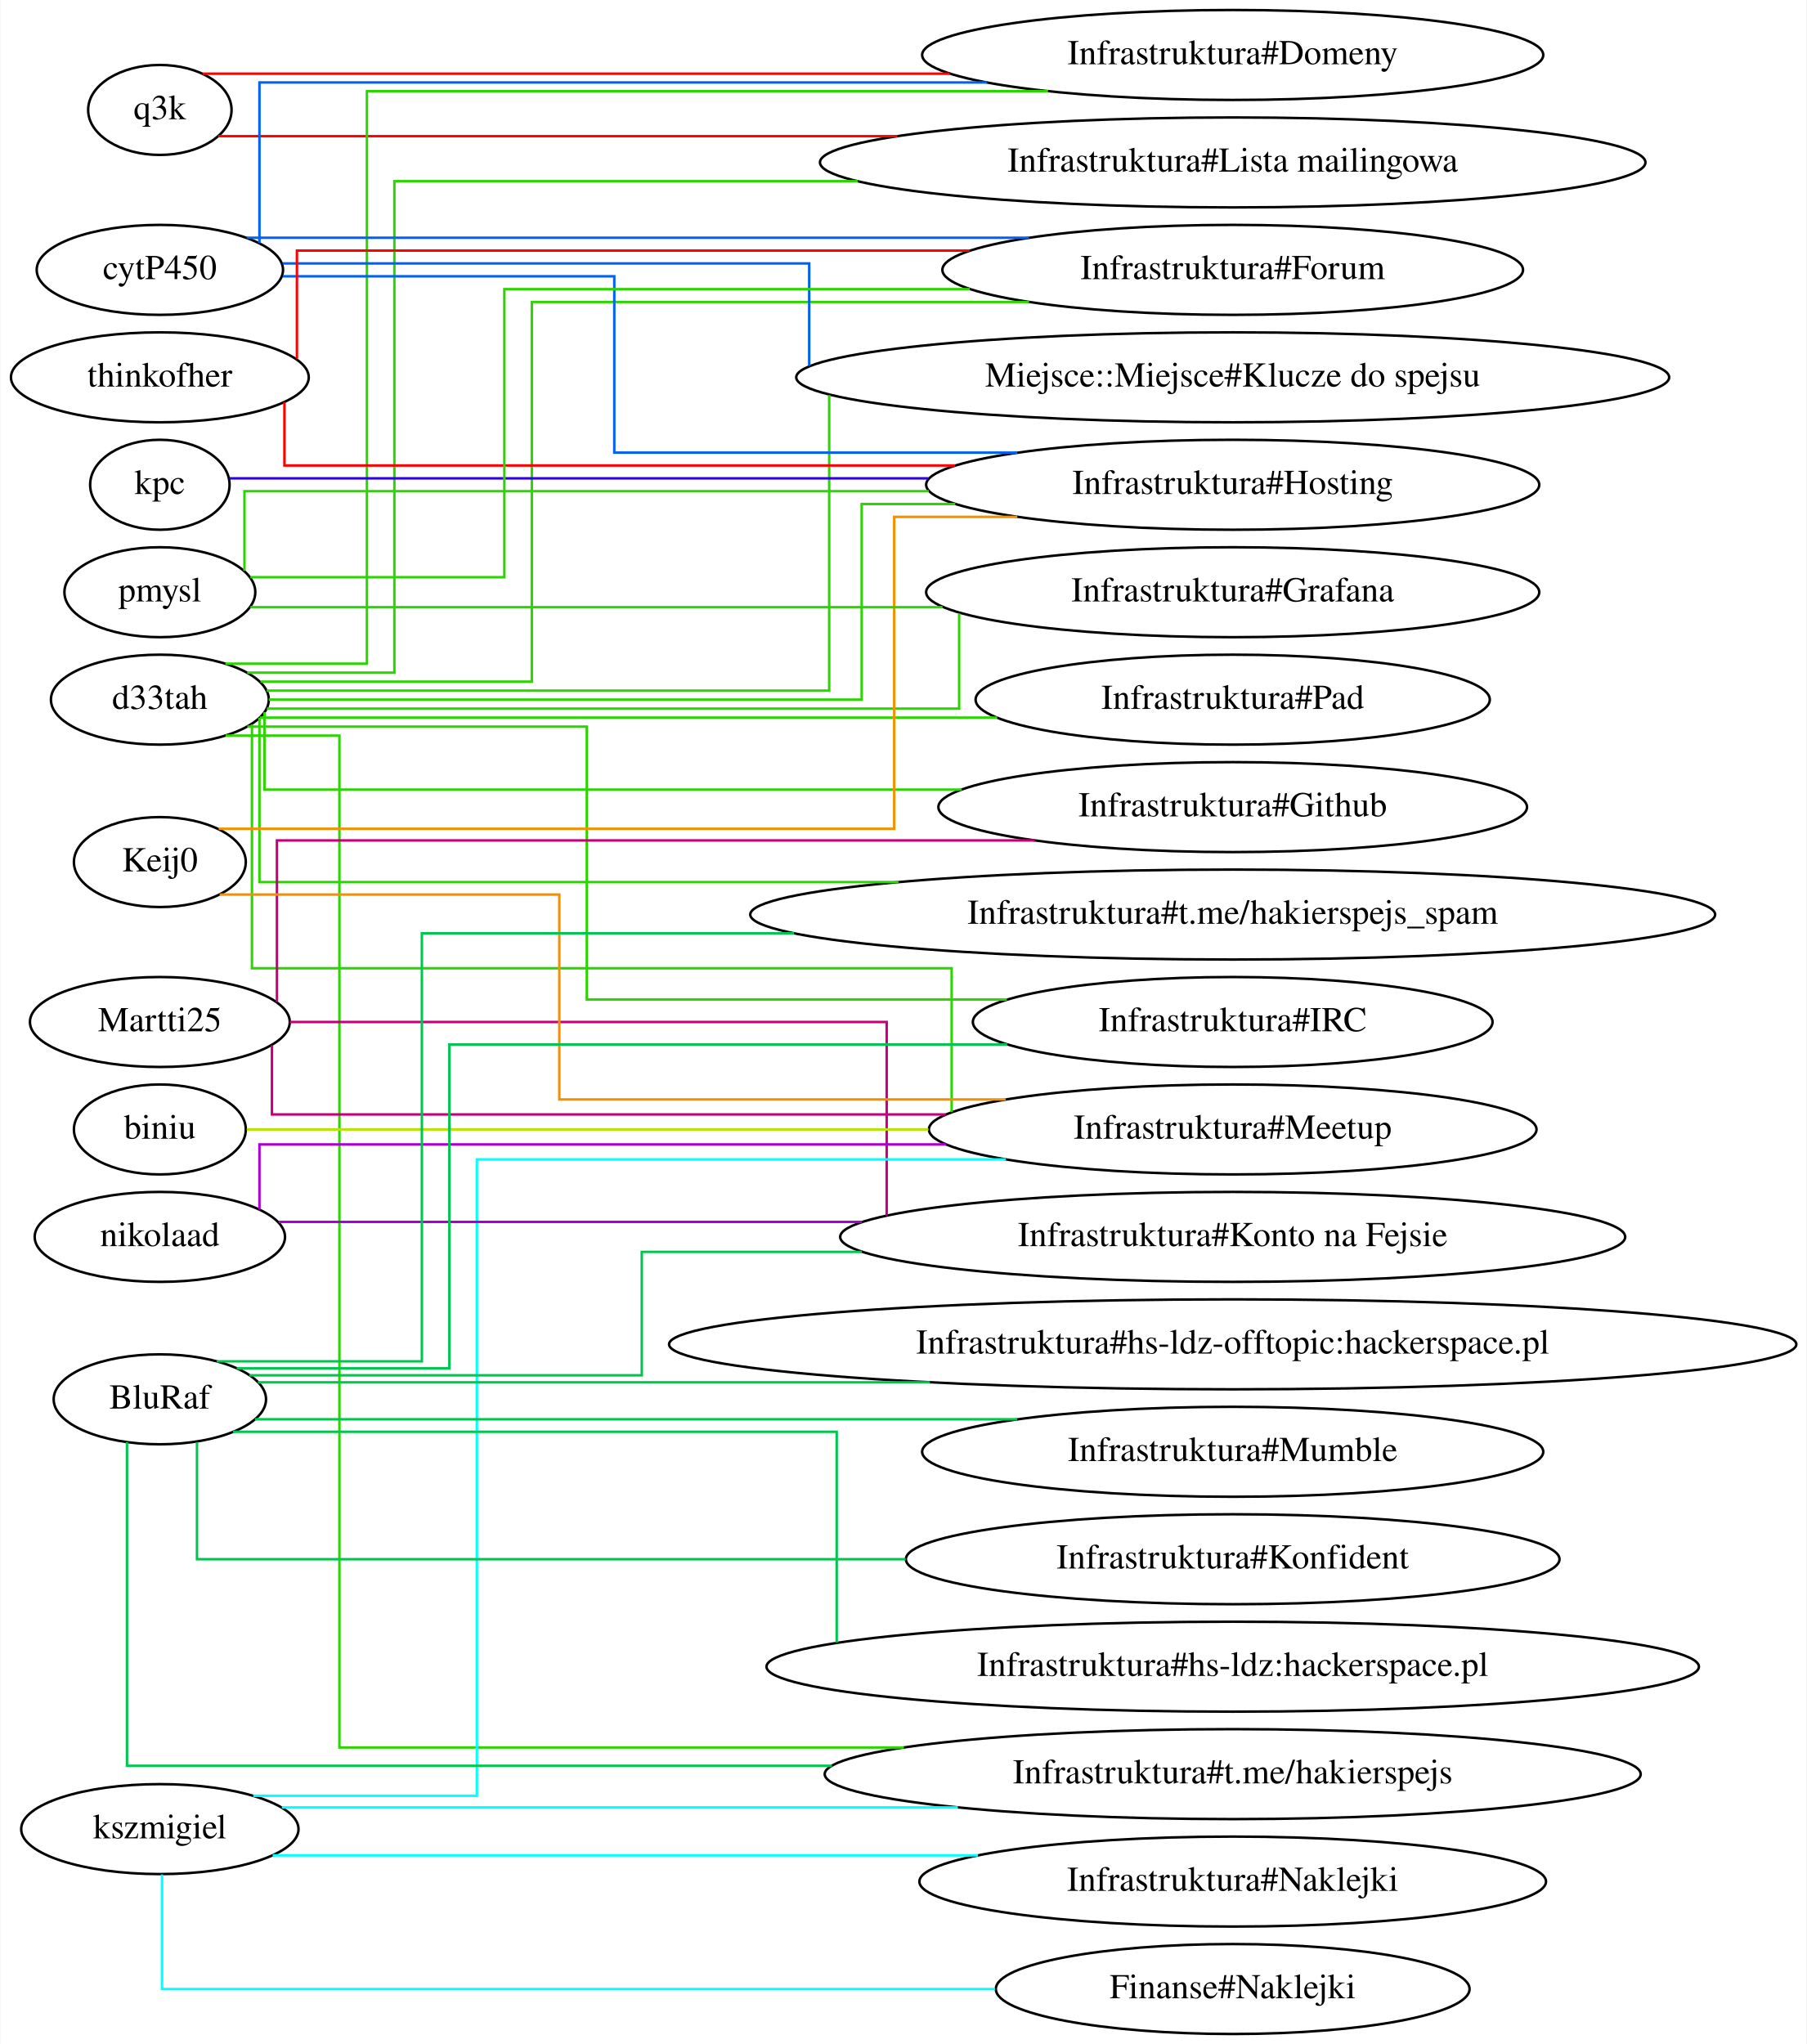
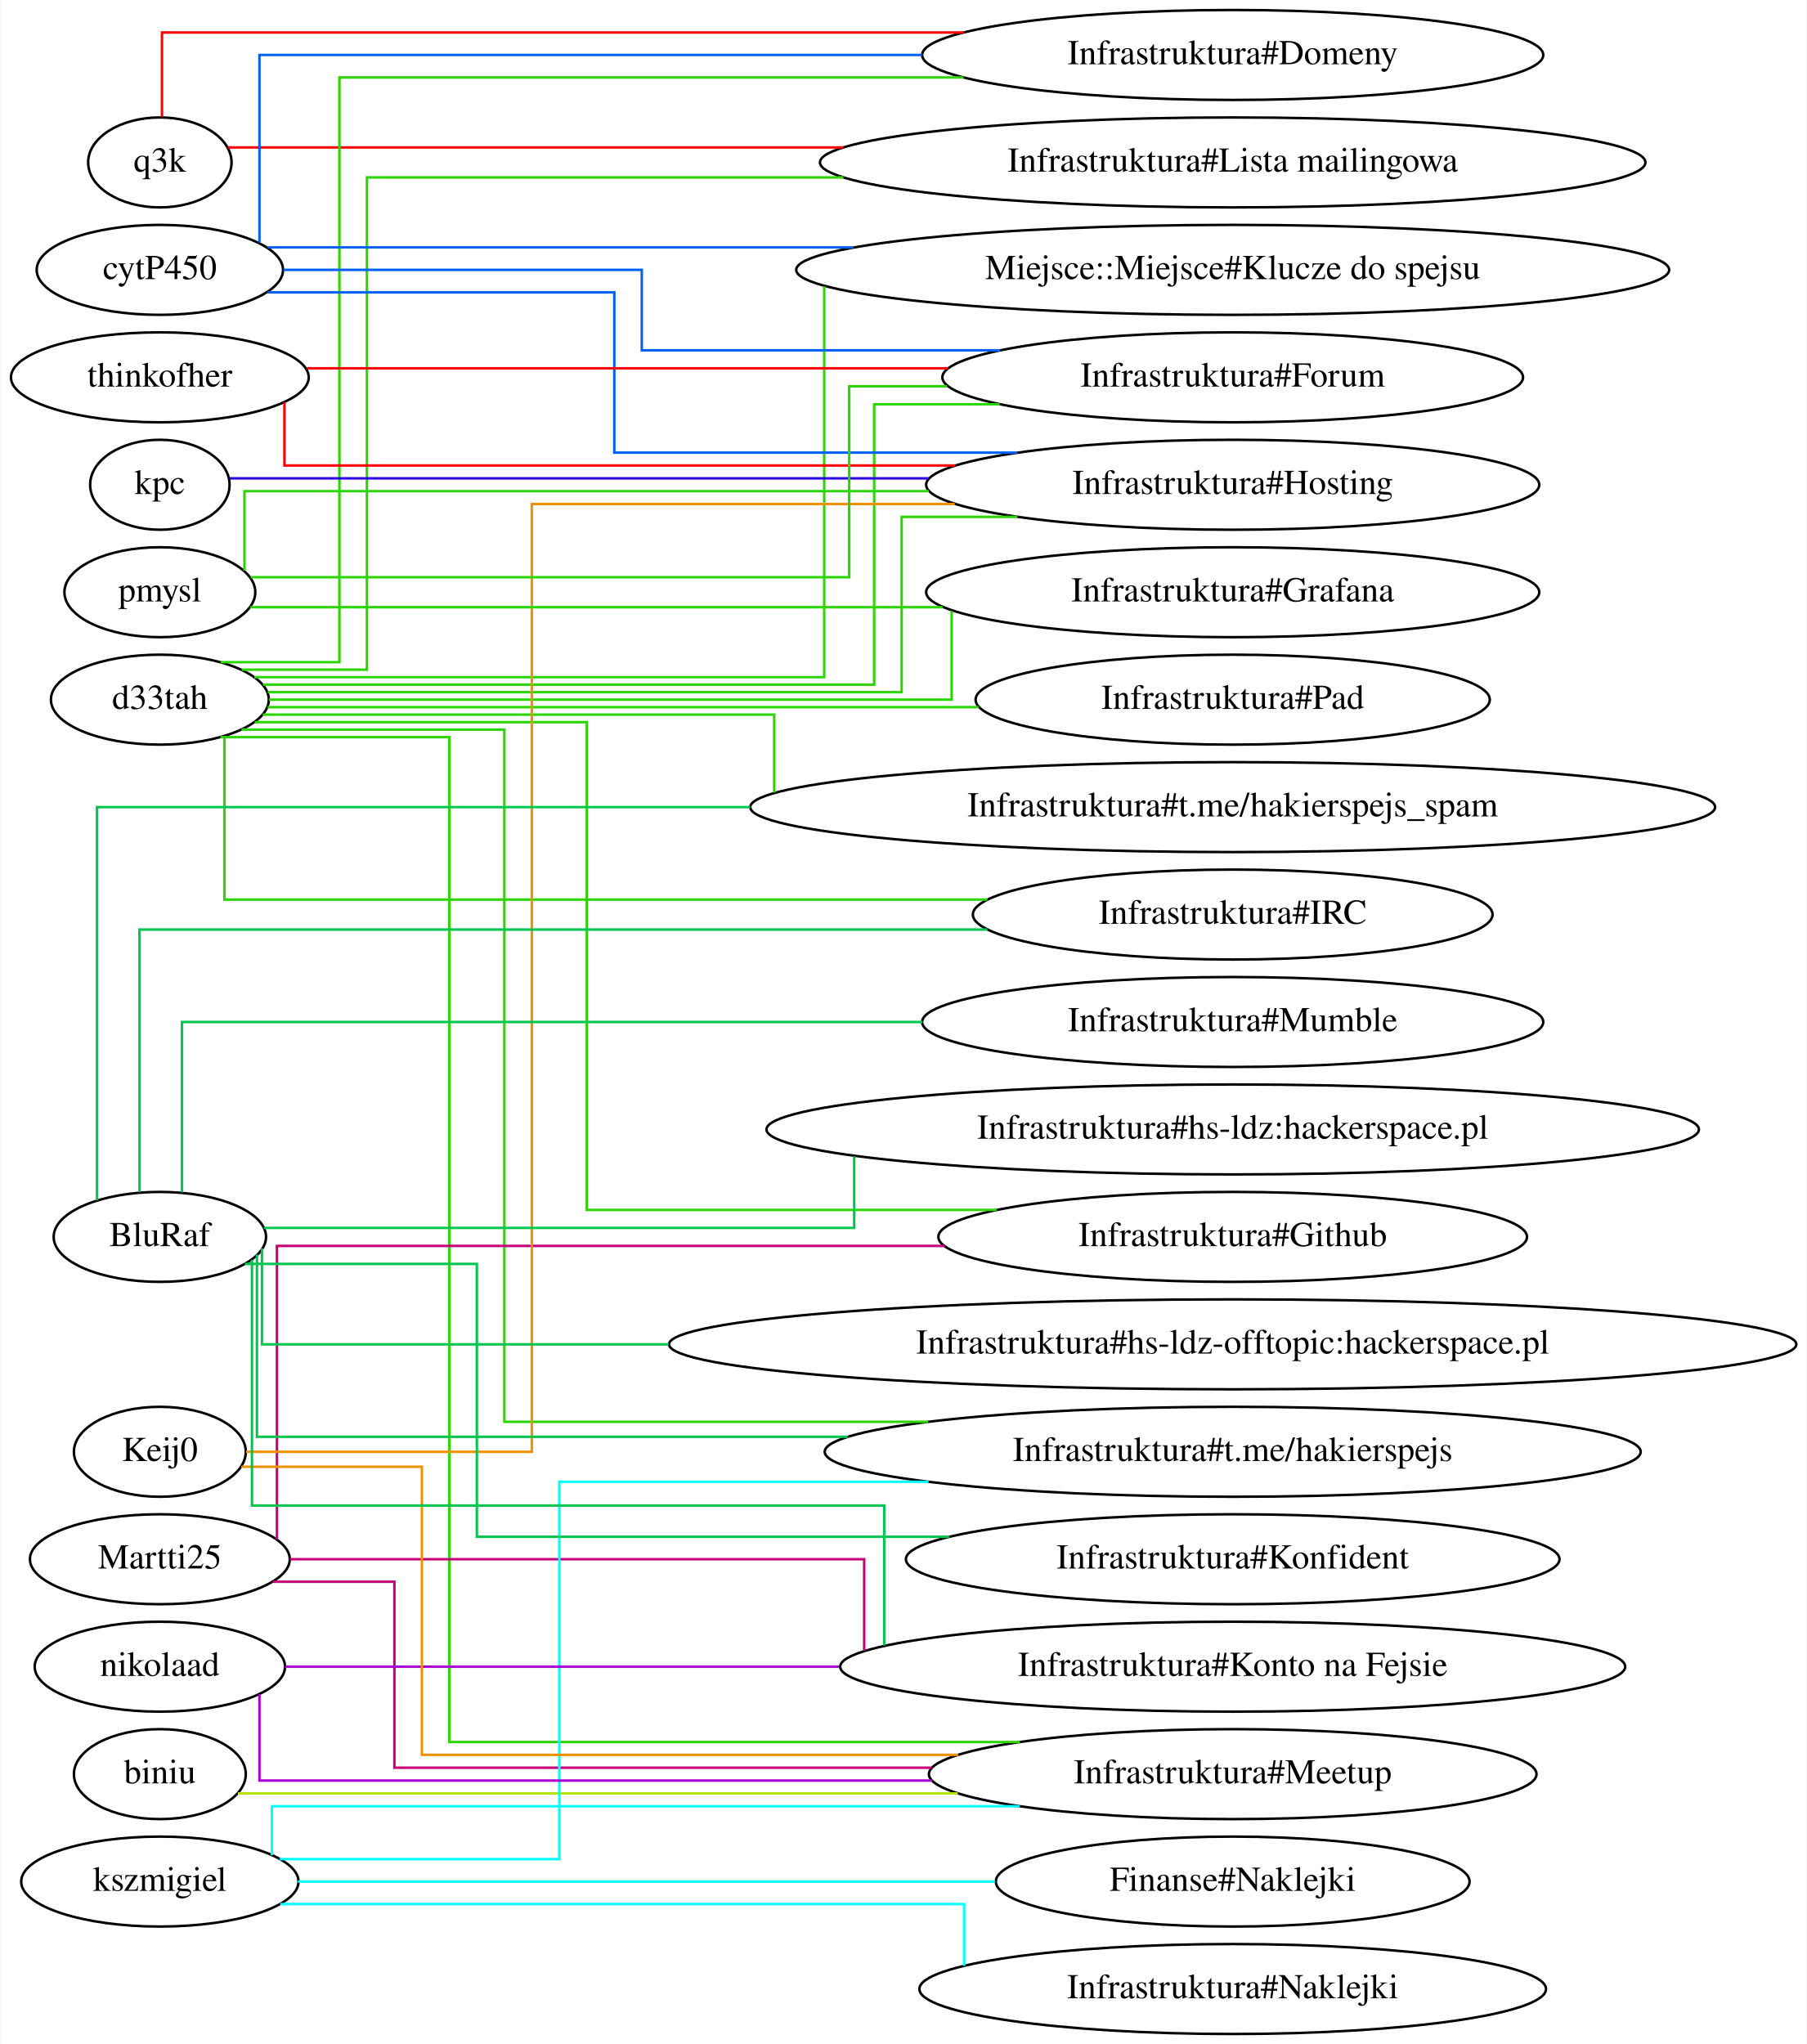
<svg xmlns="http://www.w3.org/2000/svg" width="723pt" height="818pt" viewBox="0.00 0.00 722.65 818.00">
  <g id="graph0" class="graph" transform="scale(1 1) rotate(0) translate(4 814)">
    <polygon fill="#ffffff" stroke="transparent" points="-4,4 -4,-814 718.649,-814 718.649,4 -4,4" />
    <g id="node1" class="node">
-       <ellipse fill="none" stroke="#000000" cx="59.795" cy="-770" rx="28.695" ry="18" />
-       <text text-anchor="middle" x="59.795" y="-766.3" font-family="Times,serif" font-size="14.00" fill="#000000">q3k</text>
+       <ellipse fill="none" stroke="#000000" cx="59.795" cy="-749" rx="28.695" ry="18" />
+       <text text-anchor="middle" x="59.795" y="-745.3" font-family="Times,serif" font-size="14.00" fill="#000000">q3k</text>
    </g>
    <g id="node2" class="node">
+       <ellipse fill="none" stroke="#000000" cx="489.119" cy="-792" rx="124.278" ry="18" />
+       <text text-anchor="middle" x="489.119" y="-788.3" font-family="Times,serif" font-size="14.00" fill="#000000">Infrastruktura#Domeny</text>
+     </g>
+     <g id="edge1" class="edge">
+       <path fill="none" stroke="#ff0000" d="M60.649,-767.187C60.649,-782.182 60.649,-801 60.649,-801 60.649,-801 254.63,-801 381.551,-801" />
+     </g>
+     <g id="node3" class="node">
      <ellipse fill="none" stroke="#000000" cx="489.119" cy="-749" rx="165.171" ry="18" />
      <text text-anchor="middle" x="489.119" y="-745.3" font-family="Times,serif" font-size="14.00" fill="#000000">Infrastruktura#Lista mailingowa</text>
    </g>
-     <g id="edge1" class="edge">
-       <path fill="none" stroke="#ff0000" d="M83.182,-759.5C133.927,-759.5 257.418,-759.5 354.969,-759.5" />
-     </g>
-     <g id="node3" class="node">
-       <ellipse fill="none" stroke="#000000" cx="489.119" cy="-792" rx="124.278" ry="18" />
-       <text text-anchor="middle" x="489.119" y="-788.3" font-family="Times,serif" font-size="14.00" fill="#000000">Infrastruktura#Domeny</text>
-     </g>
    <g id="edge2" class="edge">
-       <path fill="none" stroke="#ff0000" d="M76.89,-784.5C126.172,-784.5 271.648,-784.5 375.806,-784.5" />
+       <path fill="none" stroke="#ff0000" d="M86.977,-755C135.915,-755 242.234,-755 333.265,-755" />
    </g>
    <g id="node4" class="node">
      <ellipse fill="none" stroke="#000000" cx="59.795" cy="-534" rx="43.592" ry="18" />
      <text text-anchor="middle" x="59.795" y="-530.3" font-family="Times,serif" font-size="14.00" fill="#000000">d33tah</text>
    </g>
    <g id="edge6" class="edge">
-       <path fill="none" stroke="#2bd500" d="M94.743,-544.8C121.427,-544.8 153.649,-544.8 153.649,-544.8 153.649,-544.8 153.649,-741.5 153.649,-741.5 153.649,-741.5 249.725,-741.5 339.046,-741.5" />
-     </g>
-     <g id="edge14" class="edge">
-       <path fill="none" stroke="#2bd500" d="M86.01,-548.4C110.284,-548.4 142.649,-548.4 142.649,-548.4 142.649,-548.4 142.649,-777.5 142.649,-777.5 142.649,-777.5 313.463,-777.5 415.218,-777.5" />
+       <path fill="none" stroke="#2bd500" d="M84.121,-549C104.967,-549 131.649,-549 131.649,-549 131.649,-549 131.649,-783 131.649,-783 131.649,-783 276.127,-783 381.382,-783" />
+     </g>
+     <g id="edge8" class="edge">
+       <path fill="none" stroke="#2bd500" d="M92.541,-546C115.7,-546 142.649,-546 142.649,-546 142.649,-546 142.649,-743 142.649,-743 142.649,-743 241.333,-743 333.368,-743" />
    </g>
    <g id="node5" class="node">
-       <ellipse fill="none" stroke="#000000" cx="489.119" cy="-104" rx="163.271" ry="18" />
-       <text text-anchor="middle" x="489.119" y="-100.3" font-family="Times,serif" font-size="14.00" fill="#000000">Infrastruktura#t.me/hakierspejs</text>
+       <ellipse fill="none" stroke="#000000" cx="489.119" cy="-491" rx="193.066" ry="18" />
+       <text text-anchor="middle" x="489.119" y="-487.3" font-family="Times,serif" font-size="14.00" fill="#000000">Infrastruktura#t.me/hakierspejs_spam</text>
    </g>
    <g id="edge3" class="edge">
-       <path fill="none" stroke="#2bd500" d="M86.143,-519.6C106.65,-519.6 131.649,-519.6 131.649,-519.6 131.649,-519.6 131.649,-114.667 131.649,-114.667 131.649,-114.667 255.607,-114.667 357.534,-114.667" />
+       <path fill="none" stroke="#2bd500" d="M100.945,-528C170.934,-528 305.649,-528 305.649,-528 305.649,-528 305.649,-507.188 305.649,-496.781" />
    </g>
    <g id="node6" class="node">
-       <ellipse fill="none" stroke="#000000" cx="489.119" cy="-491" rx="117.779" ry="18" />
-       <text text-anchor="middle" x="489.119" y="-487.3" font-family="Times,serif" font-size="14.00" fill="#000000">Infrastruktura#Github</text>
+       <ellipse fill="none" stroke="#000000" cx="489.119" cy="-319" rx="117.779" ry="18" />
+       <text text-anchor="middle" x="489.119" y="-315.3" font-family="Times,serif" font-size="14.00" fill="#000000">Infrastruktura#Github</text>
    </g>
    <g id="edge4" class="edge">
-       <path fill="none" stroke="#2bd500" d="M101.649,-528.994C101.649,-519.102 101.649,-498 101.649,-498 101.649,-498 266.045,-498 380.672,-498" />
+       <path fill="none" stroke="#2bd500" d="M97.713,-525C148.048,-525 230.649,-525 230.649,-525 230.649,-525 230.649,-329.8 230.649,-329.8 230.649,-329.8 320.873,-329.8 394.709,-329.8" />
    </g>
    <g id="node7" class="node">
-       <ellipse fill="none" stroke="#000000" cx="489.119" cy="-448" rx="193.066" ry="18" />
-       <text text-anchor="middle" x="489.119" y="-444.3" font-family="Times,serif" font-size="14.00" fill="#000000">Infrastruktura#t.me/hakierspejs_spam</text>
+       <ellipse fill="none" stroke="#000000" cx="489.119" cy="-448" rx="103.981" ry="18" />
+       <text text-anchor="middle" x="489.119" y="-444.3" font-family="Times,serif" font-size="14.00" fill="#000000">Infrastruktura#IRC</text>
    </g>
    <g id="edge5" class="edge">
-       <path fill="none" stroke="#2bd500" d="M99.649,-526.734C99.649,-508.269 99.649,-461 99.649,-461 99.649,-461 242.656,-461 355.358,-461" />
+       <path fill="none" stroke="#2bd500" d="M85.649,-519.327C85.649,-496.231 85.649,-454 85.649,-454 85.649,-454 271.507,-454 390.935,-454" />
    </g>
    <g id="node8" class="node">
-       <ellipse fill="none" stroke="#000000" cx="489.119" cy="-663" rx="174.669" ry="18" />
-       <text text-anchor="middle" x="489.119" y="-659.3" font-family="Times,serif" font-size="14.00" fill="#000000">Miejsce::Miejsce#Klucze do spejsu</text>
+       <ellipse fill="none" stroke="#000000" cx="489.119" cy="-233" rx="163.271" ry="18" />
+       <text text-anchor="middle" x="489.119" y="-229.3" font-family="Times,serif" font-size="14.00" fill="#000000">Infrastruktura#t.me/hakierspejs</text>
    </g>
    <g id="edge7" class="edge">
-       <path fill="none" stroke="#2bd500" d="M102.533,-537.6C178.156,-537.6 327.649,-537.6 327.649,-537.6 327.649,-537.6 327.649,-629.371 327.649,-655.899" />
+       <path fill="none" stroke="#2bd500" d="M92.464,-522C133.23,-522 197.649,-522 197.649,-522 197.649,-522 197.649,-245 197.649,-245 197.649,-245 287.328,-245 367.199,-245" />
    </g>
    <g id="node9" class="node">
+       <ellipse fill="none" stroke="#000000" cx="489.119" cy="-577" rx="122.678" ry="18" />
+       <text text-anchor="middle" x="489.119" y="-573.3" font-family="Times,serif" font-size="14.00" fill="#000000">Infrastruktura#Grafana</text>
+     </g>
+     <g id="edge9" class="edge">
+       <path fill="none" stroke="#2bd500" d="M103.519,-534C190.441,-534 376.649,-534 376.649,-534 376.649,-534 376.649,-557.19 376.649,-569.51" />
+     </g>
+     <g id="node10" class="node">
+       <ellipse fill="none" stroke="#000000" cx="489.119" cy="-663" rx="116.18" ry="18" />
+       <text text-anchor="middle" x="489.119" y="-659.3" font-family="Times,serif" font-size="14.00" fill="#000000">Infrastruktura#Forum</text>
+     </g>
+     <g id="edge10" class="edge">
+       <path fill="none" stroke="#2bd500" d="M101.055,-540C180.217,-540 345.649,-540 345.649,-540 345.649,-540 345.649,-652.2 345.649,-652.2 345.649,-652.2 368.426,-652.2 395.828,-652.2" />
+     </g>
+     <g id="node11" class="node">
+       <ellipse fill="none" stroke="#000000" cx="489.119" cy="-534" rx="102.882" ry="18" />
+       <text text-anchor="middle" x="489.119" y="-530.3" font-family="Times,serif" font-size="14.00" fill="#000000">Infrastruktura#Pad</text>
+     </g>
+     <g id="edge11" class="edge">
+       <path fill="none" stroke="#2bd500" d="M102.926,-531C168.95,-531 296.927,-531 387.432,-531" />
+     </g>
+     <g id="node12" class="node">
+       <ellipse fill="none" stroke="#000000" cx="489.119" cy="-104" rx="121.578" ry="18" />
+       <text text-anchor="middle" x="489.119" y="-100.3" font-family="Times,serif" font-size="14.00" fill="#000000">Infrastruktura#Meetup</text>
+     </g>
+     <g id="edge12" class="edge">
+       <path fill="none" stroke="#2bd500" d="M84.082,-519C118.054,-519 175.649,-519 175.649,-519 175.649,-519 175.649,-116.857 175.649,-116.857 175.649,-116.857 311.052,-116.857 403.876,-116.857" />
+     </g>
+     <g id="node13" class="node">
+       <ellipse fill="none" stroke="#000000" cx="489.119" cy="-706" rx="174.669" ry="18" />
+       <text text-anchor="middle" x="489.119" y="-702.3" font-family="Times,serif" font-size="14.00" fill="#000000">Miejsce::Miejsce#Klucze do spejsu</text>
+     </g>
+     <g id="edge13" class="edge">
+       <path fill="none" stroke="#2bd500" d="M97.603,-543C171.001,-543 325.649,-543 325.649,-543 325.649,-543 325.649,-668.914 325.649,-699.408" />
+     </g>
+     <g id="node14" class="node">
      <ellipse fill="none" stroke="#000000" cx="489.119" cy="-620" rx="122.678" ry="18" />
      <text text-anchor="middle" x="489.119" y="-616.3" font-family="Times,serif" font-size="14.00" fill="#000000">Infrastruktura#Hosting</text>
    </g>
-     <g id="edge8" class="edge">
-       <path fill="none" stroke="#2bd500" d="M103.37,-534C182.257,-534 340.649,-534 340.649,-534 340.649,-534 340.649,-612.286 340.649,-612.286 340.649,-612.286 356.635,-612.286 378.115,-612.286" />
-     </g>
-     <g id="node10" class="node">
-       <ellipse fill="none" stroke="#000000" cx="489.119" cy="-405" rx="103.981" ry="18" />
-       <text text-anchor="middle" x="489.119" y="-401.3" font-family="Times,serif" font-size="14.00" fill="#000000">Infrastruktura#IRC</text>
-     </g>
-     <g id="edge9" class="edge">
-       <path fill="none" stroke="#2bd500" d="M94.782,-523.2C144.768,-523.2 230.649,-523.2 230.649,-523.2 230.649,-523.2 230.649,-414 230.649,-414 230.649,-414 324.184,-414 398.719,-414" />
-     </g>
-     <g id="node11" class="node">
-       <ellipse fill="none" stroke="#000000" cx="489.119" cy="-577" rx="122.678" ry="18" />
-       <text text-anchor="middle" x="489.119" y="-573.3" font-family="Times,serif" font-size="14.00" fill="#000000">Infrastruktura#Grafana</text>
-     </g>
-     <g id="edge10" class="edge">
-       <path fill="none" stroke="#2bd500" d="M102.6,-530.4C189.757,-530.4 379.649,-530.4 379.649,-530.4 379.649,-530.4 379.649,-555 379.649,-568.453" />
-     </g>
-     <g id="node12" class="node">
-       <ellipse fill="none" stroke="#000000" cx="489.119" cy="-362" rx="121.578" ry="18" />
-       <text text-anchor="middle" x="489.119" y="-358.3" font-family="Times,serif" font-size="14.00" fill="#000000">Infrastruktura#Meetup</text>
-     </g>
-     <g id="edge11" class="edge">
-       <path fill="none" stroke="#2bd500" d="M96.649,-524.079C96.649,-497.467 96.649,-426.5 96.649,-426.5 96.649,-426.5 376.649,-426.5 376.649,-426.5 376.649,-426.5 376.649,-385.542 376.649,-368.903" />
-     </g>
-     <g id="node13" class="node">
-       <ellipse fill="none" stroke="#000000" cx="489.119" cy="-534" rx="102.882" ry="18" />
-       <text text-anchor="middle" x="489.119" y="-530.3" font-family="Times,serif" font-size="14.00" fill="#000000">Infrastruktura#Pad</text>
-     </g>
-     <g id="edge12" class="edge">
-       <path fill="none" stroke="#2bd500" d="M99.799,-526.8C166.62,-526.8 302.684,-526.8 394.901,-526.8" />
-     </g>
-     <g id="node14" class="node">
-       <ellipse fill="none" stroke="#000000" cx="489.119" cy="-706" rx="116.18" ry="18" />
-       <text text-anchor="middle" x="489.119" y="-702.3" font-family="Times,serif" font-size="14.00" fill="#000000">Infrastruktura#Forum</text>
-     </g>
-     <g id="edge13" class="edge">
-       <path fill="none" stroke="#2bd500" d="M100.077,-541.2C144.161,-541.2 208.649,-541.2 208.649,-541.2 208.649,-541.2 208.649,-693.143 208.649,-693.143 208.649,-693.143 324.81,-693.143 407.619,-693.143" />
+     <g id="edge14" class="edge">
+       <path fill="none" stroke="#2bd500" d="M102.96,-537C185.292,-537 356.649,-537 356.649,-537 356.649,-537 356.649,-607.143 356.649,-607.143 356.649,-607.143 377.679,-607.143 402.981,-607.143" />
    </g>
    <g id="node15" class="node">
      <ellipse fill="none" stroke="#000000" cx="59.795" cy="-706" rx="49.291" ry="18" />
      <text text-anchor="middle" x="59.795" y="-702.3" font-family="Times,serif" font-size="14.00" fill="#000000">cytP450</text>
    </g>
+     <g id="edge16" class="edge">
+       <path fill="none" stroke="#0061f2" d="M99.649,-716.892C99.649,-740.033 99.649,-792 99.649,-792 99.649,-792 250.837,-792 364.818,-792" />
+     </g>
+     <g id="edge15" class="edge">
+       <path fill="none" stroke="#0061f2" d="M109.209,-706C166.349,-706 252.649,-706 252.649,-706 252.649,-706 252.649,-673.8 252.649,-673.8 252.649,-673.8 329.826,-673.8 396,-673.8" />
+     </g>
    <g id="edge17" class="edge">
-       <path fill="none" stroke="#0061f2" d="M99.649,-716.746C99.649,-737.484 99.649,-781 99.649,-781 99.649,-781 275.462,-781 390.84,-781" />
-     </g>
-     <g id="edge16" class="edge">
-       <path fill="none" stroke="#0061f2" d="M108.977,-708.571C184.311,-708.571 319.649,-708.571 319.649,-708.571 319.649,-708.571 319.649,-679.063 319.649,-667.536" />
+       <path fill="none" stroke="#0061f2" d="M102.926,-715C157.467,-715 254.287,-715 337.335,-715" />
    </g>
    <g id="edge18" class="edge">
-       <path fill="none" stroke="#0061f2" d="M109.007,-703.429C162.864,-703.429 241.649,-703.429 241.649,-703.429 241.649,-703.429 241.649,-632.857 241.649,-632.857 241.649,-632.857 331.494,-632.857 402.914,-632.857" />
-     </g>
-     <g id="edge15" class="edge">
-       <path fill="none" stroke="#0061f2" d="M94.564,-718.857C162.237,-718.857 313.265,-718.857 407.6,-718.857" />
+       <path fill="none" stroke="#0061f2" d="M102.892,-697C156.669,-697 241.649,-697 241.649,-697 241.649,-697 241.649,-632.857 241.649,-632.857 241.649,-632.857 331.494,-632.857 402.914,-632.857" />
    </g>
    <g id="node16" class="node">
-       <ellipse fill="none" stroke="#000000" cx="59.795" cy="-405" rx="51.991" ry="18" />
-       <text text-anchor="middle" x="59.795" y="-401.3" font-family="Times,serif" font-size="14.00" fill="#000000">Martti25</text>
+       <ellipse fill="none" stroke="#000000" cx="59.795" cy="-190" rx="51.991" ry="18" />
+       <text text-anchor="middle" x="59.795" y="-186.3" font-family="Times,serif" font-size="14.00" fill="#000000">Martti25</text>
    </g>
    <g id="edge21" class="edge">
-       <path fill="none" stroke="#c60077" d="M106.649,-413.054C106.649,-431.974 106.649,-477.667 106.649,-477.667 106.649,-477.667 297.844,-477.667 409.871,-477.667" />
+       <path fill="none" stroke="#c60077" d="M106.649,-197.844C106.649,-225.298 106.649,-315.4 106.649,-315.4 106.649,-315.4 261.232,-315.4 373.847,-315.4" />
    </g>
    <g id="edge20" class="edge">
-       <path fill="none" stroke="#c60077" d="M104.649,-395.663C104.649,-384.702 104.649,-368 104.649,-368 104.649,-368 260.996,-368 374.286,-368" />
+       <path fill="none" stroke="#c60077" d="M105.073,-181C129.073,-181 153.649,-181 153.649,-181 153.649,-181 153.649,-106.571 153.649,-106.571 153.649,-106.571 272.305,-106.571 368.481,-106.571" />
    </g>
    <g id="node17" class="node">
-       <ellipse fill="none" stroke="#000000" cx="489.119" cy="-319" rx="157.072" ry="18" />
-       <text text-anchor="middle" x="489.119" y="-315.3" font-family="Times,serif" font-size="14.00" fill="#000000">Infrastruktura#Konto na Fejsie</text>
+       <ellipse fill="none" stroke="#000000" cx="489.119" cy="-147" rx="157.072" ry="18" />
+       <text text-anchor="middle" x="489.119" y="-143.3" font-family="Times,serif" font-size="14.00" fill="#000000">Infrastruktura#Konto na Fejsie</text>
    </g>
    <g id="edge19" class="edge">
-       <path fill="none" stroke="#c60077" d="M111.794,-405C195.454,-405 350.649,-405 350.649,-405 350.649,-405 350.649,-349.313 350.649,-327.56" />
+       <path fill="none" stroke="#c60077" d="M111.82,-190C193.26,-190 341.649,-190 341.649,-190 341.649,-190 341.649,-165.306 341.649,-153.345" />
    </g>
    <g id="node18" class="node">
-       <ellipse fill="none" stroke="#000000" cx="59.795" cy="-362" rx="34.394" ry="18" />
-       <text text-anchor="middle" x="59.795" y="-358.3" font-family="Times,serif" font-size="14.00" fill="#000000">biniu</text>
+       <ellipse fill="none" stroke="#000000" cx="59.795" cy="-104" rx="34.394" ry="18" />
+       <text text-anchor="middle" x="59.795" y="-100.3" font-family="Times,serif" font-size="14.00" fill="#000000">biniu</text>
    </g>
    <g id="edge22" class="edge">
-       <path fill="none" stroke="#b6e400" d="M94.564,-362C153.254,-362 274.638,-362 367.364,-362" />
+       <path fill="none" stroke="#b6e400" d="M91.016,-96.286C150.641,-96.286 283.298,-96.286 379.118,-96.286" />
    </g>
    <g id="node19" class="node">
-       <ellipse fill="none" stroke="#000000" cx="59.795" cy="-82" rx="55.491" ry="18" />
-       <text text-anchor="middle" x="59.795" y="-78.3" font-family="Times,serif" font-size="14.00" fill="#000000">kszmigiel</text>
+       <ellipse fill="none" stroke="#000000" cx="59.795" cy="-61" rx="55.491" ry="18" />
+       <text text-anchor="middle" x="59.795" y="-57.3" font-family="Times,serif" font-size="14.00" fill="#000000">kszmigiel</text>
+     </g>
+     <g id="edge26" class="edge">
+       <path fill="none" stroke="#00ffff" d="M107.756,-70C154.843,-70 219.649,-70 219.649,-70 219.649,-70 219.649,-221 219.649,-221 219.649,-221 295.981,-221 367.392,-221" />
    </g>
    <g id="edge25" class="edge">
-       <path fill="none" stroke="#00ffff" d="M108.626,-90.667C174.009,-90.667 291.874,-90.667 379.156,-90.667" />
+       <path fill="none" stroke="#00ffff" d="M104.649,-71.543C104.649,-80.235 104.649,-91.143 104.649,-91.143 104.649,-91.143 290.525,-91.143 403.793,-91.143" />
+     </g>
+     <g id="node20" class="node">
+       <ellipse fill="none" stroke="#000000" cx="489.119" cy="-18" rx="125.378" ry="18" />
+       <text text-anchor="middle" x="489.119" y="-14.3" font-family="Times,serif" font-size="14.00" fill="#000000">Infrastruktura#Naklejki</text>
+     </g>
+     <g id="edge23" class="edge">
+       <path fill="none" stroke="#00ffff" d="M107.98,-52C197.766,-52 381.649,-52 381.649,-52 381.649,-52 381.649,-37.357 381.649,-27.291" />
+     </g>
+     <g id="node21" class="node">
+       <ellipse fill="none" stroke="#000000" cx="489.119" cy="-61" rx="94.783" ry="18" />
+       <text text-anchor="middle" x="489.119" y="-57.3" font-family="Times,serif" font-size="14.00" fill="#000000">Finanse#Naklejki</text>
    </g>
    <g id="edge24" class="edge">
-       <path fill="none" stroke="#00ffff" d="M97.169,-95.333C134.588,-95.333 186.649,-95.333 186.649,-95.333 186.649,-95.333 186.649,-350 186.649,-350 186.649,-350 309.274,-350 398.368,-350" />
-     </g>
-     <g id="node20" class="node">
-       <ellipse fill="none" stroke="#000000" cx="489.119" cy="-18" rx="94.783" ry="18" />
-       <text text-anchor="middle" x="489.119" y="-14.3" font-family="Times,serif" font-size="14.00" fill="#000000">Finanse#Naklejki</text>
-     </g>
-     <g id="edge23" class="edge">
-       <path fill="none" stroke="#00ffff" d="M60.649,-63.831C60.649,-44.91 60.649,-18 60.649,-18 60.649,-18 267.797,-18 394.028,-18" />
-     </g>
-     <g id="node21" class="node">
-       <ellipse fill="none" stroke="#000000" cx="489.119" cy="-61" rx="125.378" ry="18" />
-       <text text-anchor="middle" x="489.119" y="-57.3" font-family="Times,serif" font-size="14.00" fill="#000000">Infrastruktura#Naklejki</text>
-     </g>
-     <g id="edge26" class="edge">
-       <path fill="none" stroke="#00ffff" d="M104.928,-71.5C171.452,-71.5 297.614,-71.5 387.199,-71.5" />
+       <path fill="none" stroke="#00ffff" d="M115.043,-61C185.475,-61 308.363,-61 393.994,-61" />
    </g>
    <g id="node22" class="node">
-       <ellipse fill="none" stroke="#000000" cx="59.795" cy="-319" rx="50.091" ry="18" />
-       <text text-anchor="middle" x="59.795" y="-315.3" font-family="Times,serif" font-size="14.00" fill="#000000">nikolaad</text>
+       <ellipse fill="none" stroke="#000000" cx="59.795" cy="-147" rx="50.091" ry="18" />
+       <text text-anchor="middle" x="59.795" y="-143.3" font-family="Times,serif" font-size="14.00" fill="#000000">nikolaad</text>
+     </g>
+     <g id="edge27" class="edge">
+       <path fill="none" stroke="#ab00d5" d="M99.649,-135.968C99.649,-122.481 99.649,-101.429 99.649,-101.429 99.649,-101.429 254.412,-101.429 368.822,-101.429" />
    </g>
    <g id="edge28" class="edge">
-       <path fill="none" stroke="#ab00d5" d="M99.649,-329.901C99.649,-340.815 99.649,-356 99.649,-356 99.649,-356 259.488,-356 374.372,-356" />
-     </g>
-     <g id="edge27" class="edge">
-       <path fill="none" stroke="#ab00d5" d="M107.38,-325C163.379,-325 259.078,-325 340.644,-325" />
+       <path fill="none" stroke="#ab00d5" d="M109.884,-147C164.076,-147 253.241,-147 331.5,-147" />
    </g>
    <g id="node23" class="node">
-       <ellipse fill="none" stroke="#000000" cx="59.795" cy="-469" rx="34.394" ry="18" />
-       <text text-anchor="middle" x="59.795" y="-465.3" font-family="Times,serif" font-size="14.00" fill="#000000">Keij0</text>
+       <ellipse fill="none" stroke="#000000" cx="59.795" cy="-233" rx="34.394" ry="18" />
+       <text text-anchor="middle" x="59.795" y="-229.3" font-family="Times,serif" font-size="14.00" fill="#000000">Keij0</text>
+     </g>
+     <g id="edge29" class="edge">
+       <path fill="none" stroke="#f29100" d="M92.397,-227C123.177,-227 164.649,-227 164.649,-227 164.649,-227 164.649,-111.714 164.649,-111.714 164.649,-111.714 285.137,-111.714 379.269,-111.714" />
    </g>
    <g id="edge30" class="edge">
-       <path fill="none" stroke="#f29100" d="M83.345,-482.333C153.076,-482.333 353.649,-482.333 353.649,-482.333 353.649,-482.333 353.649,-607.143 353.649,-607.143 353.649,-607.143 376.223,-607.143 402.94,-607.143" />
-     </g>
-     <g id="edge29" class="edge">
-       <path fill="none" stroke="#f29100" d="M83.727,-456C128.321,-456 219.649,-456 219.649,-456 219.649,-456 219.649,-374 219.649,-374 219.649,-374 320.035,-374 398.265,-374" />
+       <path fill="none" stroke="#f29100" d="M94.319,-233C138.292,-233 208.649,-233 208.649,-233 208.649,-233 208.649,-612.286 208.649,-612.286 208.649,-612.286 299.562,-612.286 377.867,-612.286" />
    </g>
    <g id="node24" class="node">
-       <ellipse fill="none" stroke="#000000" cx="59.795" cy="-254" rx="42.494" ry="18" />
-       <text text-anchor="middle" x="59.795" y="-250.3" font-family="Times,serif" font-size="14.00" fill="#000000">BluRaf</text>
+       <ellipse fill="none" stroke="#000000" cx="59.795" cy="-319" rx="42.494" ry="18" />
+       <text text-anchor="middle" x="59.795" y="-315.3" font-family="Times,serif" font-size="14.00" fill="#000000">BluRaf</text>
    </g>
    <g id="edge32" class="edge">
-       <path fill="none" stroke="#00c64f" d="M46.649,-236.888C46.649,-198.199 46.649,-107.333 46.649,-107.333 46.649,-107.333 202.125,-107.333 328.752,-107.333" />
-     </g>
-     <g id="edge34" class="edge">
-       <path fill="none" stroke="#00c64f" d="M82.547,-269.2C113.385,-269.2 164.649,-269.2 164.649,-269.2 164.649,-269.2 164.649,-440.5 164.649,-440.5 164.649,-440.5 237.137,-440.5 313.589,-440.5" />
+       <path fill="none" stroke="#00c64f" d="M34.649,-333.665C34.649,-375.259 34.649,-491 34.649,-491 34.649,-491 172.273,-491 296.054,-491" />
    </g>
    <g id="edge36" class="edge">
-       <path fill="none" stroke="#00c64f" d="M90.537,-266.4C124.86,-266.4 175.649,-266.4 175.649,-266.4 175.649,-266.4 175.649,-396 175.649,-396 175.649,-396 306.266,-396 398.871,-396" />
-     </g>
-     <g id="edge31" class="edge">
-       <path fill="none" stroke="#00c64f" d="M95.617,-263.6C151.389,-263.6 252.649,-263.6 252.649,-263.6 252.649,-263.6 252.649,-313 252.649,-313 252.649,-313 293.192,-313 340.702,-313" />
+       <path fill="none" stroke="#00c64f" d="M51.649,-336.885C51.649,-370.999 51.649,-442 51.649,-442 51.649,-442 261.962,-442 390.943,-442" />
+     </g>
+     <g id="edge37" class="edge">
+       <path fill="none" stroke="#00c64f" d="M98.649,-311.901C98.649,-292.322 98.649,-239 98.649,-239 98.649,-239 225.87,-239 335.076,-239" />
+     </g>
+     <g id="edge38" class="edge">
+       <path fill="none" stroke="#00c64f" d="M96.649,-309.835C96.649,-283.838 96.649,-211.5 96.649,-211.5 96.649,-211.5 349.649,-211.5 349.649,-211.5 349.649,-211.5 349.649,-172.916 349.649,-155.432" />
    </g>
    <g id="node25" class="node">
      <ellipse fill="none" stroke="#000000" cx="489.119" cy="-190" rx="130.777" ry="18" />
      <text text-anchor="middle" x="489.119" y="-186.3" font-family="Times,serif" font-size="14.00" fill="#000000">Infrastruktura#Konfident</text>
    </g>
+     <g id="edge31" class="edge">
+       <path fill="none" stroke="#00c64f" d="M93.789,-308.2C131.365,-308.2 186.649,-308.2 186.649,-308.2 186.649,-308.2 186.649,-199 186.649,-199 186.649,-199 289.803,-199 375.63,-199" />
+     </g>
+     <g id="node26" class="node">
+       <ellipse fill="none" stroke="#000000" cx="489.119" cy="-405" rx="124.278" ry="18" />
+       <text text-anchor="middle" x="489.119" y="-401.3" font-family="Times,serif" font-size="14.00" fill="#000000">Infrastruktura#Mumble</text>
+     </g>
    <g id="edge33" class="edge">
-       <path fill="none" stroke="#00c64f" d="M74.649,-236.849C74.649,-217.892 74.649,-190 74.649,-190 74.649,-190 236.805,-190 358.263,-190" />
-     </g>
-     <g id="node26" class="node">
-       <ellipse fill="none" stroke="#000000" cx="489.119" cy="-147" rx="186.567" ry="18" />
-       <text text-anchor="middle" x="489.119" y="-143.3" font-family="Times,serif" font-size="14.00" fill="#000000">Infrastruktura#hs-ldz:hackerspace.pl</text>
-     </g>
-     <g id="edge35" class="edge">
-       <path fill="none" stroke="#00c64f" d="M89.038,-241C159.075,-241 330.649,-241 330.649,-241 330.649,-241 330.649,-180.722 330.649,-156.706" />
+       <path fill="none" stroke="#00c64f" d="M68.649,-336.819C68.649,-362.009 68.649,-405 68.649,-405 68.649,-405 240.947,-405 364.955,-405" />
    </g>
    <g id="node27" class="node">
+       <ellipse fill="none" stroke="#000000" cx="489.119" cy="-362" rx="186.567" ry="18" />
+       <text text-anchor="middle" x="489.119" y="-358.3" font-family="Times,serif" font-size="14.00" fill="#000000">Infrastruktura#hs-ldz:hackerspace.pl</text>
+     </g>
+     <g id="edge34" class="edge">
+       <path fill="none" stroke="#00c64f" d="M101.392,-322.6C178.905,-322.6 337.649,-322.6 337.649,-322.6 337.649,-322.6 337.649,-339.568 337.649,-351.234" />
+     </g>
+     <g id="node28" class="node">
      <ellipse fill="none" stroke="#000000" cx="489.119" cy="-276" rx="225.56" ry="18" />
      <text text-anchor="middle" x="489.119" y="-272.3" font-family="Times,serif" font-size="14.00" fill="#000000">Infrastruktura#hs-ldz-offtopic:hackerspace.pl</text>
    </g>
-     <g id="edge37" class="edge">
-       <path fill="none" stroke="#00c64f" d="M99.032,-260.8C159.373,-260.8 277.45,-260.8 367.961,-260.8" />
-     </g>
-     <g id="node28" class="node">
-       <ellipse fill="none" stroke="#000000" cx="489.119" cy="-233" rx="124.278" ry="18" />
-       <text text-anchor="middle" x="489.119" y="-229.3" font-family="Times,serif" font-size="14.00" fill="#000000">Infrastruktura#Mumble</text>
-     </g>
-     <g id="edge38" class="edge">
-       <path fill="none" stroke="#00c64f" d="M97.894,-246C165.924,-246 309.865,-246 402.899,-246" />
+     <g id="edge35" class="edge">
+       <path fill="none" stroke="#00c64f" d="M100.649,-314.398C100.649,-303.305 100.649,-276 100.649,-276 100.649,-276 177.853,-276 263.426,-276" />
    </g>
    <g id="node29" class="node">
      <ellipse fill="none" stroke="#000000" cx="59.795" cy="-620" rx="27.895" ry="18" />
      <text text-anchor="middle" x="59.795" y="-616.3" font-family="Times,serif" font-size="14.00" fill="#000000">kpc</text>
    </g>
    <g id="edge39" class="edge">
      <path fill="none" stroke="#2e00e4" d="M87.633,-622.571C143.191,-622.571 270.781,-622.571 367.325,-622.571" />
    </g>
    <g id="node30" class="node">
      <ellipse fill="none" stroke="#000000" cx="59.795" cy="-663" rx="59.59" ry="18" />
      <text text-anchor="middle" x="59.795" y="-659.3" font-family="Times,serif" font-size="14.00" fill="#000000">thinkofher</text>
    </g>
+     <g id="edge40" class="edge">
+       <path fill="none" stroke="#ff0000" d="M118.59,-666.6C184.385,-666.6 292.566,-666.6 375.095,-666.6" />
+     </g>
    <g id="edge41" class="edge">
      <path fill="none" stroke="#ff0000" d="M109.649,-652.983C109.649,-642.551 109.649,-627.714 109.649,-627.714 109.649,-627.714 266.097,-627.714 378.085,-627.714" />
-     </g>
-     <g id="edge40" class="edge">
-       <path fill="none" stroke="#ff0000" d="M114.649,-670.483C114.649,-684.59 114.649,-713.714 114.649,-713.714 114.649,-713.714 273.053,-713.714 383.812,-713.714" />
    </g>
    <g id="node31" class="node">
      <ellipse fill="none" stroke="#000000" cx="59.795" cy="-577" rx="38.194" ry="18" />
      <text text-anchor="middle" x="59.795" y="-573.3" font-family="Times,serif" font-size="14.00" fill="#000000">pmysl</text>
    </g>
+     <g id="edge43" class="edge">
+       <path fill="none" stroke="#2bd500" d="M96.029,-571C156.474,-571 280.38,-571 373.012,-571" />
+     </g>
+     <g id="edge42" class="edge">
+       <path fill="none" stroke="#2bd500" d="M96.141,-583C171.048,-583 335.649,-583 335.649,-583 335.649,-583 335.649,-659.4 335.649,-659.4 335.649,-659.4 352.37,-659.4 374.773,-659.4" />
+     </g>
    <g id="edge44" class="edge">
      <path fill="none" stroke="#2bd500" d="M93.649,-585.574C93.649,-597.441 93.649,-617.429 93.649,-617.429 93.649,-617.429 251.284,-617.429 367.508,-617.429" />
    </g>
-     <g id="edge43" class="edge">
-       <path fill="none" stroke="#2bd500" d="M96.029,-571C156.474,-571 280.38,-571 373.012,-571" />
-     </g>
-     <g id="edge42" class="edge">
-       <path fill="none" stroke="#2bd500" d="M96.014,-583C136.858,-583 197.649,-583 197.649,-583 197.649,-583 197.649,-698.286 197.649,-698.286 197.649,-698.286 300.404,-698.286 383.892,-698.286" />
-     </g>
  </g>
</svg>
